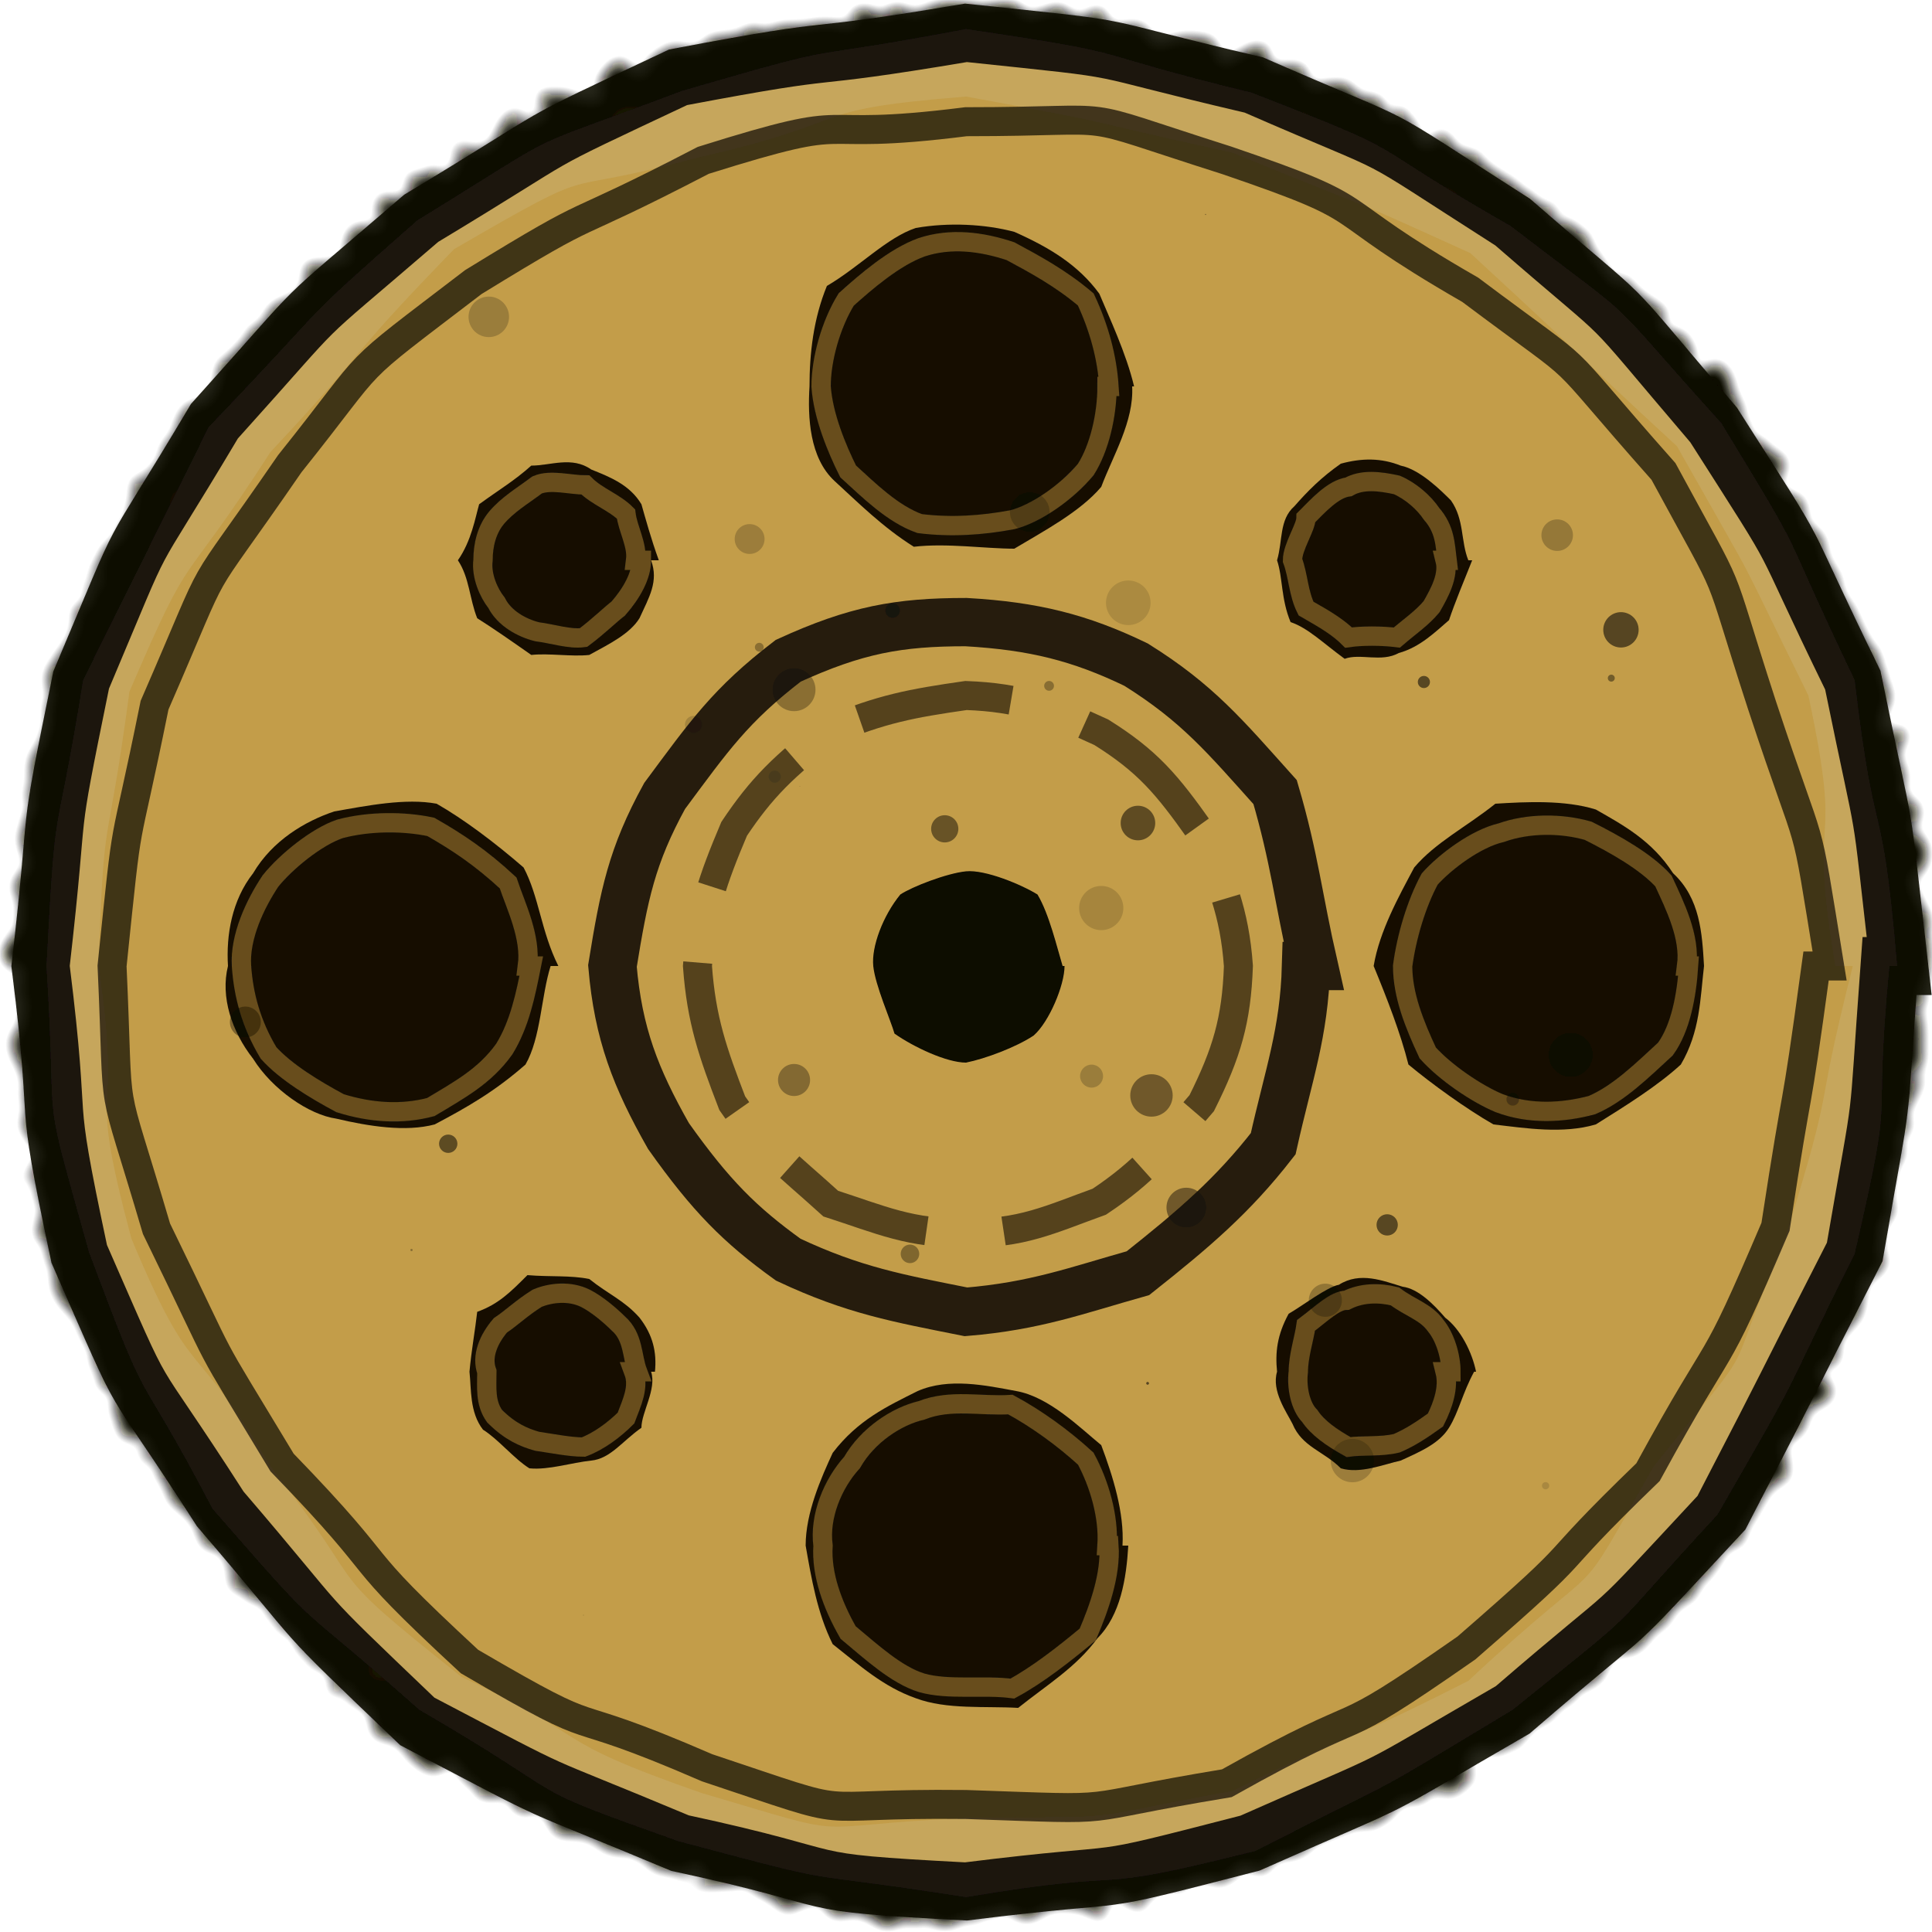
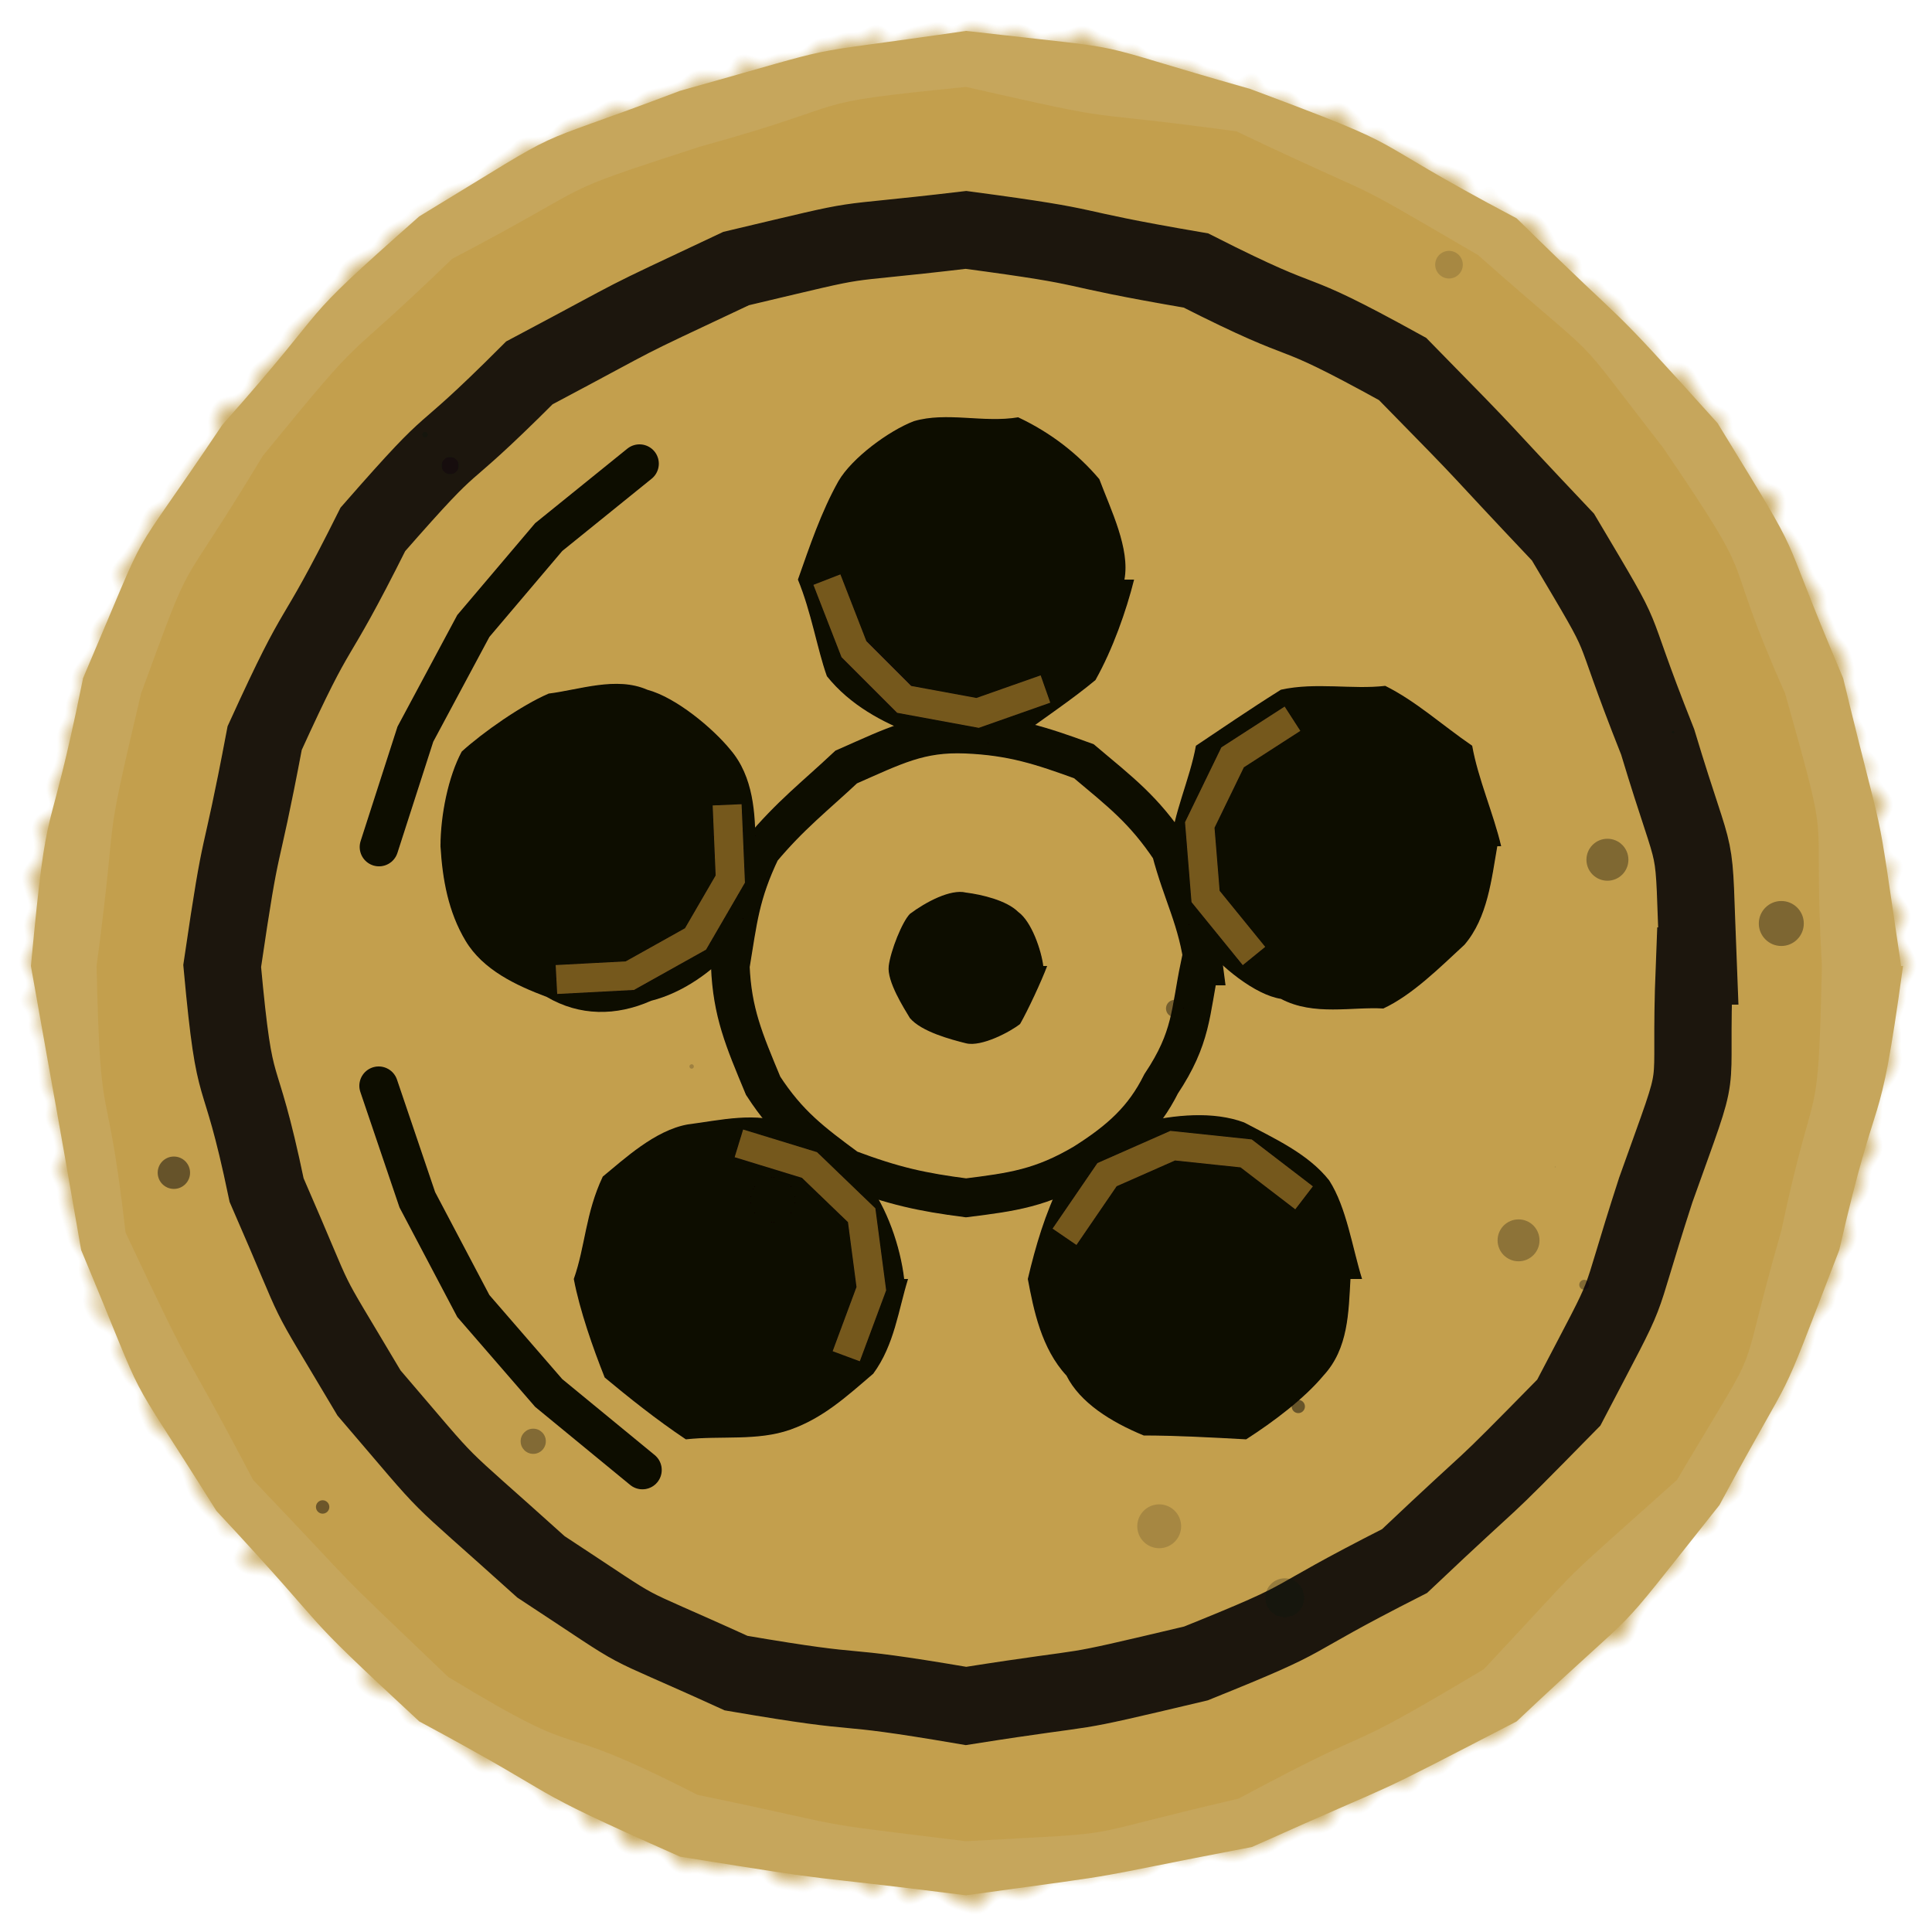
<svg xmlns="http://www.w3.org/2000/svg" width="100" height="100" viewBox="0 0 100 100">
  <defs>
    <filter id="stamp" x="-20%" y="-20%" width="140%" height="140%">
-       <feTurbulence type="fractalNoise" baseFrequency="0.7" numOctaves="4" result="noise" />
+       <feTurbulence type="fractalNoise" baseFrequency="0.9" numOctaves="3" result="noise" />
      <feDisplacementMap in="SourceGraphic" in2="noise" scale="2.5" xChannelSelector="R" yChannelSelector="G" result="displaced" />
      <feGaussianBlur in="displaced" stdDeviation="0.4" result="blurred" />
-       <feColorMatrix type="matrix" values="         1 0 0 0 0          0 1 0 0 0          0 0 1 0 0          0 0 0 1.5 -0.2" in="blurred" result="sharpened" />
+       <feColorMatrix type="matrix" values="         1 0 0 0 0          0 1 0 0 0          0 0 1 0 0          0 0 0 1.2 -0.1" in="blurred" result="sharpened" />
      <feComposite in="SourceGraphic" in2="sharpened" operator="over" />
    </filter>
  </defs>
  <g filter="url(#stamp)">
-     <path d="M 97.8 50.0 C 96.9 59.6, 98.2 55.4, 96.0 64.9 C 91.7 73.5, 93.8 69.9, 88.9 78.4 C 82.6 85.2, 85.6 82.6, 78.3 88.5 C 70.0 93.5, 73.6 91.4, 65.0 95.8 C 55.5 98.2, 59.5 96.6, 50.0 98.2 C 40.4 96.7, 44.5 97.8, 35.1 95.3 C 26.4 92.2, 30.3 93.5, 21.7 88.5 C 14.6 82.2, 17.2 85.2, 11.0 78.1 C 6.7 69.9, 8.0 73.9, 4.6 64.8 C 2.0 55.5, 3.0 59.5, 2.4 50.0 C 2.9 40.5, 2.8 44.5, 4.3 35.2 C 8.5 26.7, 6.8 30.2, 10.8 22.1 C 17.8 14.8, 14.9 17.3, 21.6 11.4 C 29.9 6.3, 26.3 8.1, 35.3 4.7 C 44.6 2.0, 40.5 3.3, 50.0 1.5 C 59.5 2.9, 55.4 2.5, 64.8 4.8 C 73.8 8.3, 69.8 6.9, 78.2 11.7 C 85.5 17.3, 82.5 14.6, 89.1 21.9 C 93.9 29.8, 91.7 26.2, 96.0 35.2 C 97.1 44.5, 97.4 40.5, 98.2 50.0 Z" fill="#c6a65b" />
-     <path d="M 95.9 50.0 C 93.7 58.7, 95.2 55.0, 92.4 64.1 C 88.8 72.5, 91.6 68.4, 85.6 75.9 C 81.1 83.8, 83.7 79.8, 76.0 87.0 C 68.5 90.8, 71.7 88.8, 63.8 92.7 C 55.1 94.3, 58.9 94.0, 50.0 94.1 C 41.1 94.5, 44.8 95.3, 36.3 92.8 C 28.0 89.9, 31.0 90.1, 23.9 86.8 C 16.2 80.7, 19.5 82.9, 14.0 75.9 C 9.9 68.9, 10.1 72.0, 6.8 64.1 C 4.4 55.1, 6.4 58.9, 5.1 50.0 C 5.4 41.3, 5.5 44.8, 6.7 35.8 C 10.1 27.9, 9.1 31.0, 14.0 23.4 C 19.7 17.3, 17.4 19.2, 23.5 12.9 C 31.6 8.2, 28.3 10.3, 35.9 8.2 C 44.8 6.2, 41.2 5.7, 50.0 5.0 C 58.8 6.6, 55.1 6.0, 63.8 7.9 C 72.1 11.3, 68.6 9.7, 76.1 13.1 C 83.8 20.2, 80.4 17.2, 86.8 23.1 C 91.6 31.6, 89.4 27.5, 93.6 36.0 C 95.5 44.9, 93.5 41.0, 95.0 50.0 Z" fill="#bd8e2e" opacity="0.4" />
-     <path d="M 97.8 50.0 C 97.1 59.5, 97.6 55.5, 96.0 64.8 C 91.5 73.6, 93.4 70.0, 89.1 78.3 C 82.4 85.5, 85.6 82.2, 78.3 88.5 C 70.0 93.3, 73.5 91.5, 64.7 95.4 C 55.4 97.8, 59.6 96.7, 50.0 97.9 C 40.5 97.4, 44.5 97.4, 35.2 95.4 C 26.6 91.8, 30.0 93.5, 21.6 89.1 C 14.8 82.6, 17.4 85.1, 11.4 78.1 C 6.2 70.0, 8.0 73.8, 4.1 64.9 C 2.1 55.5, 3.3 59.6, 2.1 50.0 C 3.2 40.4, 2.3 44.5, 4.2 35.2 C 8.0 26.2, 6.1 30.2, 11.1 21.8 C 17.5 14.7, 14.6 17.5, 21.8 11.3 C 30.1 6.3, 26.6 8.0, 35.1 4.0 C 44.6 2.2, 40.5 3.3, 50.0 1.7 C 59.5 2.7, 55.5 2.2, 64.9 4.4 C 73.6 8.2, 70.0 6.2, 78.3 11.5 C 85.2 17.5, 82.3 14.5, 88.7 22.0 C 93.8 30.0, 91.6 26.4, 95.9 35.2 C 97.8 44.5, 97.2 40.4, 98.3 50.0 Z" fill="none" stroke="#0A0703" stroke-width="3" opacity="0.9" />
-     <path d="M 94.0 50.0 C 92.8 58.8, 93.2 55.0, 91.9 63.5 C 88.4 71.7, 89.5 68.5, 85.3 76.2 C 79.4 81.9, 82.8 79.3, 75.9 85.3 C 68.3 90.6, 71.7 87.7, 63.5 92.3 C 55.0 93.7, 58.7 93.7, 50.0 93.4 C 41.2 93.3, 45.0 94.3, 36.6 91.5 C 28.3 87.9, 32.0 90.5, 24.3 86.0 C 17.6 79.8, 20.7 82.0, 14.6 75.7 C 10.2 68.4, 12.1 71.8, 8.1 63.6 C 5.6 55.1, 6.2 58.7, 5.8 50.0 C 6.7 41.3, 6.3 44.9, 8.0 36.5 C 11.7 28.0, 9.7 31.7, 15.0 24.0 C 19.8 18.0, 17.7 19.8, 24.5 14.6 C 31.5 10.3, 28.7 12.3, 36.4 8.3 C 45.0 5.6, 41.3 7.4, 50.0 6.3 C 58.7 6.3, 55.0 5.6, 63.5 8.3 C 71.7 11.1, 68.1 10.4, 76.1 15.0 C 82.9 20.1, 79.8 17.3, 86.1 24.4 C 90.0 31.6, 88.6 28.5, 91.2 36.5 C 94.0 45.0, 93.3 41.4, 94.7 50.0 Z" fill="none" stroke="#0A0703" stroke-width="1.5" opacity="0.7" />
-     <path d="M 67.6 50.0 C 67.5 53.5, 66.7 55.6, 65.9 59.2 C 63.8 61.9, 61.8 63.6, 58.9 65.9 C 55.7 66.8, 53.6 67.6, 50.0 67.9 C 46.5 67.2, 44.2 66.8, 40.8 65.2 C 38.3 63.4, 36.8 61.9, 34.6 58.8 C 32.9 55.8, 32.0 53.5, 31.7 50.0 C 32.3 46.3, 32.7 44.3, 34.4 41.2 C 36.7 38.1, 37.8 36.5, 40.8 34.2 C 44.3 32.6, 46.5 32.2, 50.0 32.2 C 53.5 32.4, 55.9 33.0, 58.8 34.4 C 62.0 36.4, 63.4 38.1, 66.0 41.0 C 67.0 44.4, 67.2 46.5, 68.0 50.0 Z" fill="none" stroke="#0A0703" stroke-width="2.5" opacity="0.85" />
-     <path d="M 64.1 50.0 C 64.0 52.8, 63.5 54.5, 62.2 57.1 C 60.3 59.3, 59.3 60.6, 56.9 62.2 C 54.4 63.1, 52.8 63.9, 50.0 63.8 C 47.2 63.9, 45.5 63.1, 43.0 62.3 C 40.8 60.3, 39.4 59.3, 37.9 57.1 C 36.9 54.5, 36.3 52.8, 36.1 50.0 C 36.3 47.2, 36.9 45.5, 38.0 42.9 C 39.4 40.8, 40.6 39.6, 43.0 37.8 C 45.6 36.7, 47.2 36.4, 50.0 36.0 C 52.8 36.1, 54.4 36.7, 57.0 37.9 C 59.4 39.4, 60.4 40.6, 62.1 43.0 C 63.2 45.6, 63.9 47.2, 64.1 50.0 Z" fill="none" stroke="#0A0703" stroke-width="1.5" stroke-dasharray="8 4" opacity="0.6" />
-     <path d="M 55.1 50.0 C 55.1 51.0, 54.3 52.9, 53.5 53.6 C 52.6 54.2, 51.0 54.8, 50.0 55.0 C 49.0 55.0, 47.3 54.2, 46.3 53.5 C 46.1 52.8, 45.3 51.0, 45.2 50.0 C 45.1 49.0, 45.7 47.4, 46.6 46.3 C 47.2 45.9, 49.0 45.2, 50.0 45.1 C 51.0 45.0, 52.9 45.8, 53.7 46.3 C 54.3 47.3, 54.7 49.0, 55.0 50.0 Z" fill="#0A0703" />
-     <path d="M 58.6 20.0 C 58.7 21.8, 57.6 23.6, 57.0 25.2 C 55.9 26.5, 54.0 27.5, 52.5 28.4 C 51.0 28.4, 49.0 28.1, 47.3 28.3 C 45.7 27.3, 44.4 26.0, 43.2 24.9 C 41.9 23.7, 41.8 21.6, 41.9 20.0 C 41.9 18.3, 42.1 16.5, 42.8 14.8 C 44.5 13.8, 45.9 12.3, 47.4 11.8 C 49.1 11.5, 51.0 11.6, 52.5 12.0 C 54.3 12.8, 55.8 13.7, 56.9 15.2 C 57.4 16.4, 58.3 18.3, 58.7 20.0 Z" fill="#0A0703" opacity="0.95" />
-     <path d="M 57.3 20.0 C 57.3 21.5, 56.9 23.2, 56.2 24.3 C 55.2 25.5, 53.6 26.6, 52.4 26.9 C 50.8 27.2, 49.2 27.3, 47.6 27.1 C 46.2 26.6, 45.0 25.4, 43.9 24.4 C 43.3 23.2, 42.6 21.5, 42.5 20.0 C 42.5 18.6, 43.0 16.8, 43.8 15.5 C 44.8 14.6, 46.3 13.3, 47.7 12.8 C 49.2 12.3, 50.8 12.5, 52.3 13.0 C 53.6 13.7, 54.9 14.4, 56.2 15.5 C 56.9 17.0, 57.3 18.5, 57.4 20.0 Z" fill="none" stroke="#bd8e2e" stroke-width="1" opacity="0.5" />
-     <path d="M 58.4 80.0 C 58.3 81.7, 58.0 83.6, 56.8 84.8 C 55.7 86.3, 54.2 87.2, 52.7 88.4 C 51.0 88.3, 49.0 88.5, 47.4 87.9 C 45.7 87.3, 44.5 86.2, 43.1 85.1 C 42.3 83.5, 42.0 81.7, 41.7 80.0 C 41.7 78.3, 42.5 76.5, 43.1 75.2 C 44.4 73.5, 45.9 72.8, 47.5 72.0 C 49.1 71.3, 51.0 71.7, 52.6 72.0 C 54.3 72.3, 55.9 73.9, 57.0 74.8 C 57.6 76.4, 58.2 78.3, 58.1 80.0 Z" fill="#0A0703" opacity="0.95" />
-     <path d="M 57.4 80.0 C 57.5 81.5, 56.9 83.2, 56.3 84.6 C 55.1 85.6, 53.7 86.7, 52.4 87.4 C 50.9 87.2, 49.1 87.5, 47.7 87.1 C 46.4 86.7, 45.1 85.5, 43.9 84.5 C 43.1 83.1, 42.5 81.5, 42.6 80.0 C 42.4 78.5, 43.1 76.8, 44.1 75.7 C 44.9 74.3, 46.4 73.3, 47.7 73.0 C 49.2 72.4, 50.8 72.8, 52.3 72.7 C 53.6 73.4, 55.0 74.4, 56.2 75.5 C 56.9 76.8, 57.4 78.5, 57.3 80.0 Z" fill="none" stroke="#bd8e2e" stroke-width="1" opacity="0.5" />
-     <path d="M 28.5 50.0 C 28.0 51.6, 28.0 53.7, 27.2 55.1 C 25.6 56.5, 24.2 57.3, 22.5 58.2 C 21.0 58.6, 19.1 58.3, 17.4 57.9 C 16.0 57.7, 14.1 56.4, 13.1 54.8 C 12.0 53.4, 11.4 51.6, 11.8 50.0 C 11.7 48.4, 12.0 46.6, 13.1 45.2 C 14.1 43.5, 15.8 42.5, 17.3 42.0 C 19.0 41.7, 21.0 41.3, 22.6 41.6 C 24.0 42.4, 25.6 43.6, 27.1 44.9 C 27.9 46.4, 28.0 48.2, 28.9 50.0 Z" fill="#0A0703" opacity="0.95" />
-     <path d="M 27.5 50.0 C 27.2 51.5, 26.9 53.0, 26.1 54.3 C 25.1 55.7, 23.8 56.4, 22.3 57.3 C 20.8 57.7, 19.2 57.6, 17.6 57.1 C 16.3 56.4, 14.8 55.5, 13.9 54.5 C 13.0 53.0, 12.6 51.5, 12.5 50.0 C 12.4 48.5, 13.2 46.8, 14.0 45.6 C 14.8 44.6, 16.4 43.3, 17.6 42.9 C 19.1 42.5, 20.9 42.5, 22.3 42.8 C 23.7 43.6, 24.9 44.4, 26.3 45.7 C 26.7 46.9, 27.5 48.5, 27.3 50.0 Z" fill="none" stroke="#bd8e2e" stroke-width="1" opacity="0.5" />
-     <path d="M 88.2 50.0 C 88.0 51.7, 88.0 53.4, 87.0 55.1 C 85.8 56.2, 84.2 57.2, 82.6 58.2 C 80.9 58.7, 79.0 58.4, 77.3 58.2 C 75.9 57.4, 74.1 56.1, 72.9 55.1 C 72.5 53.5, 71.8 51.7, 71.1 50.0 C 71.4 48.2, 72.4 46.4, 73.2 44.9 C 74.3 43.6, 75.9 42.8, 77.4 41.6 C 79.0 41.5, 81.0 41.4, 82.6 41.9 C 84.0 42.7, 85.5 43.5, 86.6 45.2 C 88.0 46.5, 88.1 48.3, 88.2 50.0 Z" fill="#0A0703" opacity="0.95" />
-     <path d="M 87.4 50.0 C 87.3 51.5, 87.0 53.2, 86.2 54.3 C 85.0 55.4, 83.8 56.6, 82.4 57.2 C 80.9 57.6, 79.2 57.7, 77.6 57.1 C 76.4 56.6, 74.8 55.5, 73.9 54.5 C 73.2 53.0, 72.6 51.5, 72.6 50.0 C 72.8 48.5, 73.3 46.8, 74.0 45.5 C 74.8 44.6, 76.4 43.4, 77.7 43.1 C 79.1 42.6, 80.8 42.6, 82.2 43.0 C 83.6 43.7, 85.2 44.6, 86.1 45.6 C 86.7 46.9, 87.5 48.5, 87.3 50.0 Z" fill="none" stroke="#bd8e2e" stroke-width="1" opacity="0.5" />
-     <path d="M 33.7 29.0 C 34.1 30.1, 33.6 30.9, 33.1 32.0 C 32.6 32.8, 31.6 33.3, 30.5 33.9 C 29.6 34.0, 28.4 33.8, 27.5 33.9 C 26.5 33.2, 25.5 32.5, 24.7 32.0 C 24.3 31.0, 24.3 29.9, 23.7 29.0 C 24.4 28.0, 24.6 26.8, 24.8 26.1 C 25.9 25.3, 26.6 24.9, 27.5 24.1 C 28.5 24.1, 29.6 23.6, 30.6 24.3 C 31.6 24.7, 32.6 25.1, 33.2 26.1 C 33.4 26.8, 33.7 27.9, 34.1 29.0 Z" fill="#0A0703" opacity="0.95" />
-     <path d="M 33.2 29.0 C 33.2 29.8, 32.7 30.7, 32.0 31.5 C 31.6 31.8, 31.0 32.4, 30.2 33.0 C 29.5 33.1, 28.6 32.8, 27.8 32.7 C 27.0 32.5, 26.1 32.0, 25.7 31.2 C 25.3 30.7, 24.9 29.8, 25.0 29.0 C 25.0 28.2, 25.2 27.4, 25.7 26.8 C 26.3 26.1, 27.0 25.7, 27.8 25.1 C 28.5 24.8, 29.5 25.1, 30.3 25.1 C 30.9 25.7, 31.8 26.0, 32.4 26.6 C 32.5 27.4, 33.0 28.2, 32.9 29.0 Z" fill="none" stroke="#bd8e2e" stroke-width="1" opacity="0.5" />
-     <path d="M 76.2 29.0 C 75.8 30.0, 75.3 31.2, 75.0 32.1 C 74.3 32.7, 73.5 33.5, 72.4 33.8 C 71.5 34.3, 70.4 33.8, 69.6 34.1 C 68.5 33.3, 67.7 32.5, 66.8 32.2 C 66.3 31.0, 66.4 29.9, 66.1 29.0 C 66.4 28.0, 66.2 26.9, 67.0 26.2 C 67.7 25.4, 68.4 24.7, 69.4 24.0 C 70.5 23.7, 71.5 23.7, 72.5 24.1 C 73.5 24.3, 74.6 25.4, 75.1 25.9 C 75.8 26.9, 75.6 28.0, 76.0 29.0 Z" fill="#0A0703" opacity="0.95" />
-     <path d="M 74.8 29.0 C 75.0 29.8, 74.5 30.7, 74.1 31.4 C 73.6 32.0, 73.0 32.4, 72.3 33.0 C 71.5 32.9, 70.5 32.9, 69.8 33.0 C 69.1 32.3, 68.1 31.8, 67.6 31.5 C 67.2 30.7, 67.2 29.8, 66.9 29.0 C 66.9 28.3, 67.6 27.3, 67.6 26.8 C 68.2 26.2, 69.0 25.3, 69.8 25.2 C 70.5 24.8, 71.4 24.9, 72.3 25.1 C 73.0 25.4, 73.7 26.0, 74.1 26.6 C 74.8 27.4, 74.8 28.2, 74.9 29.0 Z" fill="none" stroke="#bd8e2e" stroke-width="1" opacity="0.5" />
-     <path d="M 33.7 71.0 C 34.0 71.9, 33.2 73.1, 33.2 73.9 C 32.2 74.6, 31.6 75.5, 30.6 75.6 C 29.6 75.7, 28.4 76.1, 27.4 76.0 C 26.6 75.5, 25.8 74.5, 25.0 74.0 C 24.3 73.1, 24.4 71.9, 24.3 71.0 C 24.4 69.9, 24.6 68.8, 24.7 67.9 C 25.8 67.5, 26.4 66.9, 27.3 66.0 C 28.5 66.1, 29.5 66.0, 30.5 66.2 C 31.5 67.0, 32.3 67.3, 33.1 68.2 C 33.8 69.1, 34.0 70.0, 33.9 71.0 Z" fill="#0A0703" opacity="0.95" />
-     <path d="M 32.8 71.0 C 33.1 71.8, 32.7 72.6, 32.4 73.4 C 31.8 74.0, 31.0 74.6, 30.2 74.9 C 29.5 74.9, 28.5 74.7, 27.8 74.6 C 27.1 74.4, 26.4 74.1, 25.6 73.3 C 25.1 72.6, 25.2 71.8, 25.2 71.0 C 24.9 70.2, 25.3 69.3, 25.9 68.6 C 26.5 68.2, 27.0 67.7, 27.8 67.2 C 28.5 66.9, 29.5 66.8, 30.3 67.2 C 30.9 67.5, 31.6 68.1, 32.0 68.5 C 32.8 69.2, 32.7 70.2, 33.0 71.0 Z" fill="none" stroke="#bd8e2e" stroke-width="1" opacity="0.5" />
-     <path d="M 76.3 71.0 C 75.7 72.1, 75.5 73.1, 75.0 73.9 C 74.5 74.7, 73.6 75.1, 72.5 75.6 C 71.6 75.8, 70.4 76.3, 69.4 76.0 C 68.5 75.1, 67.4 74.9, 66.9 73.7 C 66.6 73.1, 65.8 72.0, 66.1 71.0 C 66.0 70.0, 66.1 69.1, 66.7 68.0 C 67.4 67.6, 68.7 66.6, 69.3 66.5 C 70.4 65.8, 71.6 66.3, 72.6 66.6 C 73.4 66.7, 74.2 67.5, 74.8 68.2 C 75.6 68.8, 76.2 70.0, 76.4 71.0 Z" fill="#0A0703" opacity="0.95" />
-     <path d="M 74.8 71.0 C 75.0 71.8, 74.7 72.7, 74.3 73.5 C 73.6 74.0, 73.0 74.4, 72.3 74.7 C 71.5 74.9, 70.5 74.8, 69.8 74.9 C 68.9 74.4, 68.2 73.9, 67.8 73.3 C 67.3 72.8, 67.1 71.8, 67.2 71.0 C 67.2 70.2, 67.5 69.3, 67.6 68.6 C 68.4 68.0, 69.1 67.3, 69.7 67.3 C 70.5 66.9, 71.4 66.9, 72.2 67.1 C 73.0 67.7, 73.8 67.9, 74.3 68.6 C 74.8 69.2, 75.1 70.2, 75.1 71.0 Z" fill="none" stroke="#bd8e2e" stroke-width="1" opacity="0.5" />
-     <circle cx="58.9" cy="42.6" r="0.895" fill="#0A0703" opacity="0.54" />
-     <circle cx="81.3" cy="54.6" r="1.137" fill="#0A0703" opacity="0.38" />
-     <circle cx="83.4" cy="35.1" r="0.18" fill="#0A0703" opacity="0.44" />
-     <circle cx="21.3" cy="64.7" r="0.06" fill="#0A0703" opacity="0.32" />
-     <circle cx="12.7" cy="52.9" r="0.8" fill="#0A0703" opacity="0.39" />
-     <circle cx="73.7" cy="35.3" r="0.314" fill="#0A0703" opacity="0.58" />
-     <circle cx="70.0" cy="75.6" r="1.122" fill="#0A0703" opacity="0.21" />
-     <circle cx="59.4" cy="71.6" r="0.072" fill="#0A0703" opacity="0.59" />
-     <circle cx="56.5" cy="55.7" r="0.595" fill="#0A0703" opacity="0.22" />
-     <circle cx="53.3" cy="26.5" r="1.026" fill="#0A0703" opacity="0.24" />
-     <circle cx="39.3" cy="33.5" r="0.228" fill="#0A0703" opacity="0.31" />
-     <circle cx="40.1" cy="40.2" r="0.316" fill="#0A0703" opacity="0.13" />
-     <circle cx="80.0" cy="76.9" r="0.188" fill="#0A0703" opacity="0.14" />
-     <circle cx="30.2" cy="83.6" r="0.018" fill="#0A0703" opacity="0.36" />
-     <circle cx="57.0" cy="47.0" r="1.144" fill="#0A0703" opacity="0.16" />
-     <circle cx="59.6" cy="56.7" r="1.098" fill="#0A0703" opacity="0.45" />
-     <circle cx="58.4" cy="31.2" r="1.154" fill="#0A0703" opacity="0.13" />
-     <circle cx="83.9" cy="32.6" r="0.915" fill="#0A0703" opacity="0.59" />
-     <circle cx="61.4" cy="62.5" r="1.023" fill="#0A0703" opacity="0.46" />
-     <circle cx="78.3" cy="56.9" r="0.327" fill="#0A0703" opacity="0.33" />
-     <circle cx="80.6" cy="27.7" r="0.816" fill="#0A0703" opacity="0.25" />
-     <circle cx="48.9" cy="42.9" r="0.704" fill="#0A0703" opacity="0.49" />
-     <circle cx="71.8" cy="63.4" r="0.551" fill="#0A0703" opacity="0.58" />
-     <circle cx="41.4" cy="40.7" r="0.013" fill="#0A0703" opacity="0.48" />
-     <circle cx="68.6" cy="67.3" r="0.857" fill="#0A0703" opacity="0.27" />
-     <circle cx="46.2" cy="31.6" r="0.38" fill="#0A0703" opacity="0.50" />
-     <circle cx="38.8" cy="27.9" r="0.773" fill="#0A0703" opacity="0.21" />
-     <circle cx="54.3" cy="35.5" r="0.254" fill="#0A0703" opacity="0.32" />
-     <circle cx="25.3" cy="16.4" r="1.048" fill="#0A0703" opacity="0.22" />
-     <circle cx="62.4" cy="11.1" r="0.029" fill="#0A0703" opacity="0.41" />
-     <circle cx="35.9" cy="37.5" r="0.446" fill="#0A0703" opacity="0.17" />
-     <circle cx="47.1" cy="64.9" r="0.48" fill="#0A0703" opacity="0.37" />
-     <circle cx="23.2" cy="59.2" r="0.475" fill="#0A0703" opacity="0.55" />
-     <circle cx="41.1" cy="35.7" r="1.11" fill="#0A0703" opacity="0.31" />
-     <circle cx="41.1" cy="55.9" r="0.83" fill="#0A0703" opacity="0.34" />
+     <path d="M 98.5 50.0 C 97.2 59.5, 97.3 55.5, 95.2 64.7 C 91.7 73.8, 93.3 69.9, 89.0 77.9 C 82.8 85.7, 85.7 82.3, 78.5 89.1 C 70.0 93.5, 73.5 91.7, 64.8 95.6 C 55.4 97.4, 59.5 96.8, 50.0 98.1 C 40.5 96.9, 44.5 97.6, 35.2 96.1 C 26.4 92.2, 29.9 93.5, 21.7 89.1 C 14.8 82.7, 17.9 85.4, 11.2 78.2 C 6.0 69.9, 8.0 73.8, 4.2 64.7 C 2.6 55.5, 3.3 59.6, 1.6 50.0 C 2.5 40.4, 2.4 44.5, 4.3 35.1 C 8.1 26.2, 6.2 29.9, 11.5 22.0 C 17.8 14.9, 14.8 17.3, 21.7 11.2 C 30.1 6.1, 26.5 8.0, 35.2 4.7 C 44.5 2.1, 40.4 3.0, 50.0 1.6 C 59.6 2.7, 55.5 2.0, 64.7 4.6 C 73.8 8.0, 69.8 6.7, 78.5 11.3 C 85.0 17.7, 82.6 14.9, 88.9 21.9 C 93.8 29.9, 91.7 26.4, 95.4 35.1 C 97.7 44.6, 97.0 40.5, 98.4 50.0 Z" fill="#c6a65b" />
+     <path d="M 94.3 50.0 C 94.1 59.0, 94.0 55.2, 92.2 63.7 C 89.7 72.4, 91.6 68.5, 86.8 76.6 C 80.0 82.7, 82.7 80.1, 76.8 86.4 C 68.6 91.3, 72.3 88.7, 64.1 93.1 C 55.0 95.2, 59.0 94.8, 50.0 95.3 C 41.0 94.2, 44.8 94.7, 36.1 92.9 C 27.7 88.6, 31.1 91.6, 23.2 86.8 C 16.4 80.3, 19.4 83.2, 13.1 76.6 C 8.9 68.6, 10.5 72.3, 6.5 63.8 C 5.5 55.1, 5.2 59.1, 5.0 50.0 C 6.2 41.0, 5.2 44.8, 7.3 35.9 C 10.2 28.0, 8.9 31.4, 13.6 23.6 C 19.4 16.5, 17.2 19.4, 23.4 13.4 C 31.4 9.2, 28.2 10.2, 36.2 7.6 C 44.9 5.2, 41.0 5.4, 50.0 4.5 C 58.8 6.5, 55.2 5.6, 64.0 6.8 C 72.4 10.8, 68.8 8.7, 76.5 13.2 C 83.5 19.4, 80.9 16.5, 86.1 23.2 C 91.4 31.0, 88.8 27.8, 92.4 35.9 C 94.9 44.8, 93.8 41.0, 94.3 50.0 Z" fill="#bd8e2e" opacity="0.3" />
+     <path d="M 87.7 50.0 C 87.4 57.5, 88.3 54.3, 85.7 61.6 C 83.4 68.7, 84.8 65.7, 81.2 72.6 C 75.8 78.1, 78.3 75.5, 72.7 80.8 C 65.8 84.3, 68.6 83.4, 61.9 86.1 C 54.3 87.9, 57.6 87.1, 50.0 88.3 C 42.4 87.0, 45.7 87.9, 38.1 86.6 C 31.3 83.5, 34.1 85.1, 28.0 81.1 C 21.9 75.6, 23.9 77.7, 19.1 72.1 C 15.3 65.7, 16.9 68.7, 13.8 61.6 C 12.3 54.4, 12.2 57.6, 11.5 50.0 C 12.6 42.5, 12.3 45.6, 13.7 38.2 C 16.8 31.4, 15.9 34.2, 19.3 27.4 C 24.2 21.8, 22.1 24.6, 27.4 19.3 C 34.0 15.8, 31.3 17.1, 38.1 13.9 C 45.7 12.1, 42.4 12.8, 50.0 11.9 C 57.5 12.9, 54.3 12.7, 61.9 14.0 C 68.6 17.4, 65.9 15.4, 72.6 19.1 C 78.0 24.6, 75.6 22.2, 80.9 27.8 C 84.7 34.2, 82.9 31.1, 85.8 38.4 C 88.0 45.7, 87.6 42.5, 87.9 50.0 Z" fill="none" stroke="#0A0703" stroke-width="4" opacity="0.9" />
+     <path d="M 19.618 43.841 L 21.5 38.0 L 24.5 32.4 L 28.4 27.8 L 33.1 24.0 " fill="none" stroke="#0A0703" stroke-width="2" stroke-linecap="round" />
+     <path d="M 33.251 76.086 L 28.4 72.1 L 24.5 67.6 L 21.6 62.1 L 19.6 56.2 " fill="none" stroke="#0A0703" stroke-width="2" stroke-linecap="round" />
+     <path d="M 62.1 50.0 C 61.6 52.4, 61.7 53.7, 60.1 56.1 C 59.2 57.9, 58.0 59.0, 56.1 60.2 C 53.9 61.5, 52.4 61.7, 50.0 62.0 C 47.7 61.7, 46.3 61.4, 43.9 60.5 C 42.0 59.1, 40.8 58.2, 39.5 56.2 C 38.5 53.8, 37.9 52.4, 37.8 50.0 C 38.2 47.6, 38.3 46.3, 39.4 44.0 C 40.9 42.2, 42.2 41.2, 43.8 39.7 C 46.3 38.6, 47.6 37.9, 50.0 38.0 C 52.4 38.1, 53.9 38.6, 56.1 39.4 C 58.0 41.0, 59.2 41.9, 60.6 44.0 C 61.2 46.3, 62.0 47.6, 62.3 50.0 Z" fill="none" stroke="#0A0703" stroke-width="2" />
+     <path d="M 54.2 50.0 C 53.9 50.8, 53.2 52.3, 52.8 53.0 C 52.3 53.4, 50.8 54.2, 50.0 54.0 C 49.2 53.8, 47.7 53.4, 47.1 52.7 C 46.8 52.2, 45.9 50.8, 46.0 50.0 C 46.1 49.2, 46.7 47.7, 47.1 47.3 C 47.9 46.7, 49.2 46.0, 50.0 46.2 C 50.8 46.3, 52.1 46.6, 52.7 47.2 C 53.4 47.7, 53.9 49.2, 54.0 50.0 Z" fill="#0A0703" />
+     <path d="M 58.7 30.0 C 58.3 31.6, 57.6 33.6, 56.7 35.2 C 55.5 36.2, 54.0 37.2, 52.5 38.3 C 51.0 38.5, 49.1 38.8, 47.3 38.0 C 45.7 37.4, 44.0 36.5, 42.8 35.0 C 42.3 33.6, 42.0 31.7, 41.3 30.0 C 41.9 28.3, 42.5 26.5, 43.4 24.9 C 44.1 23.7, 46.0 22.3, 47.3 21.8 C 49.0 21.3, 50.9 21.9, 52.7 21.6 C 54.4 22.4, 55.8 23.5, 56.9 24.8 C 57.5 26.4, 58.5 28.4, 58.2 30.0 Z" fill="#0A0703" />
+     <path d="M 54.114 35.663 L 50.6 36.9 L 46.8 36.2 L 44.2 33.6 L 42.8 30.0 " fill="none" stroke="#bd8e2e" stroke-width="1.5" opacity="0.6" />
+     <path d="M 77.5 43.8 C 77.2 45.5, 77.0 47.5, 75.8 48.9 C 74.5 50.1, 73.1 51.5, 71.6 52.2 C 70.0 52.1, 68.0 52.6, 66.3 51.7 C 65.0 51.5, 63.2 50.1, 62.0 48.6 C 61.1 47.3, 60.3 45.5, 60.6 43.8 C 60.7 42.2, 61.6 40.3, 61.9 38.6 C 63.1 37.8, 64.7 36.7, 66.3 35.7 C 68.1 35.3, 70.0 35.7, 71.7 35.5 C 73.3 36.3, 74.6 37.5, 76.2 38.6 C 76.5 40.3, 77.3 42.1, 77.7 43.8 Z" fill="#0A0703" />
+     <path d="M 64.907 49.483 L 62.4 46.4 L 62.1 42.7 L 63.8 39.2 L 66.9 37.2 " fill="none" stroke="#bd8e2e" stroke-width="1.5" opacity="0.6" />
+     <path d="M 69.9 66.2 C 69.8 67.9, 69.8 69.8, 68.5 71.2 C 67.5 72.4, 65.9 73.6, 64.5 74.5 C 62.7 74.4, 60.8 74.3, 59.2 74.3 C 57.5 73.6, 55.9 72.6, 55.2 71.2 C 53.9 69.8, 53.5 67.8, 53.2 66.2 C 53.6 64.5, 54.1 62.8, 54.9 61.2 C 55.9 60.1, 57.4 58.9, 59.1 58.1 C 60.8 57.7, 62.8 57.5, 64.4 58.1 C 65.9 58.9, 67.7 59.7, 68.8 61.1 C 69.7 62.5, 70.0 64.6, 70.5 66.2 Z" fill="#0A0703" />
+     <path d="M 55.098 64.017 L 57.3 60.8 L 60.7 59.3 L 64.5 59.7 L 67.5 62.0 " fill="none" stroke="#bd8e2e" stroke-width="1.5" opacity="0.6" />
+     <path d="M 47.0 66.2 C 46.5 67.8, 46.3 69.6, 45.2 71.1 C 43.8 72.3, 42.6 73.4, 40.9 74.0 C 39.2 74.6, 37.3 74.3, 35.5 74.5 C 34.0 73.5, 32.5 72.3, 31.3 71.3 C 30.7 69.8, 30.0 67.8, 29.7 66.2 C 30.3 64.5, 30.3 62.8, 31.2 60.9 C 32.3 60.0, 33.9 58.5, 35.6 58.2 C 37.2 58.0, 39.2 57.5, 40.8 58.2 C 42.4 58.9, 44.0 60.0, 44.9 61.2 C 45.9 62.5, 46.6 64.5, 46.8 66.2 Z" fill="#0A0703" />
+     <path d="M 38.244 59.18 L 41.9 60.3 L 44.6 62.9 L 45.1 66.7 L 43.8 70.2 " fill="none" stroke="#bd8e2e" stroke-width="1.5" opacity="0.6" />
+     <path d="M 39.7 43.8 C 39.5 45.4, 38.4 47.3, 38.0 49.0 C 36.9 50.3, 35.3 51.4, 33.7 51.8 C 31.9 52.6, 30.0 52.6, 28.3 51.6 C 26.7 51.0, 25.0 50.2, 24.1 48.7 C 23.2 47.2, 22.9 45.5, 22.8 43.8 C 22.8 42.2, 23.2 40.2, 23.9 38.9 C 25.0 37.9, 27.0 36.5, 28.4 35.9 C 30.0 35.7, 31.9 35.0, 33.5 35.7 C 35.0 36.1, 36.9 37.7, 37.8 38.8 C 39.0 40.2, 39.1 42.1, 39.1 43.8 Z" fill="#0A0703" />
+     <path d="M 37.636 41.657 L 37.8 45.5 L 36.0 48.6 L 32.6 50.5 L 28.8 50.7 " fill="none" stroke="#bd8e2e" stroke-width="1.5" opacity="0.6" />
+     <circle cx="75.0" cy="13.7" r="0.715" fill="#0A0703" opacity="0.15" />
+     <circle cx="80.5" cy="60.4" r="0.025" fill="#0A0703" opacity="0.13" />
+     <circle cx="83.2" cy="44.5" r="1.086" fill="#0A0703" opacity="0.37" />
+     <circle cx="27.6" cy="74.6" r="0.652" fill="#0A0703" opacity="0.35" />
+     <circle cx="23.3" cy="24.1" r="0.45" fill="#0A0703" opacity="0.39" />
+     <circle cx="92.2" cy="47.8" r="1.164" fill="#0A0703" opacity="0.38" />
+     <circle cx="78.6" cy="64.2" r="1.085" fill="#0A0703" opacity="0.29" />
+     <circle cx="86.6" cy="37.9" r="0.09" fill="#0A0703" opacity="0.17" />
+     <circle cx="40.0" cy="62.1" r="1.151" fill="#0A0703" opacity="0.47" />
+     <circle cx="67.2" cy="72.8" r="0.343" fill="#0A0703" opacity="0.49" />
+     <circle cx="9.0" cy="60.7" r="0.838" fill="#0A0703" opacity="0.50" />
+     <circle cx="66.5" cy="82.7" r="1.007" fill="#0A0703" opacity="0.24" />
+     <circle cx="76.4" cy="44.0" r="0.171" fill="#0A0703" opacity="0.48" />
+     <circle cx="22.0" cy="22.5" r="0.158" fill="#0A0703" opacity="0.15" />
+     <circle cx="38.1" cy="49.6" r="0.552" fill="#0A0703" opacity="0.33" />
+     <circle cx="82.0" cy="66.5" r="0.257" fill="#0A0703" opacity="0.35" />
+     <circle cx="60.8" cy="52.2" r="0.449" fill="#0A0703" opacity="0.42" />
+     <circle cx="35.8" cy="55.2" r="0.115" fill="#0A0703" opacity="0.20" />
+     <circle cx="16.7" cy="78.0" r="0.347" fill="#0A0703" opacity="0.47" />
+     <circle cx="60.0" cy="79.0" r="1.135" fill="#0A0703" opacity="0.16" />
  </g>
</svg>
